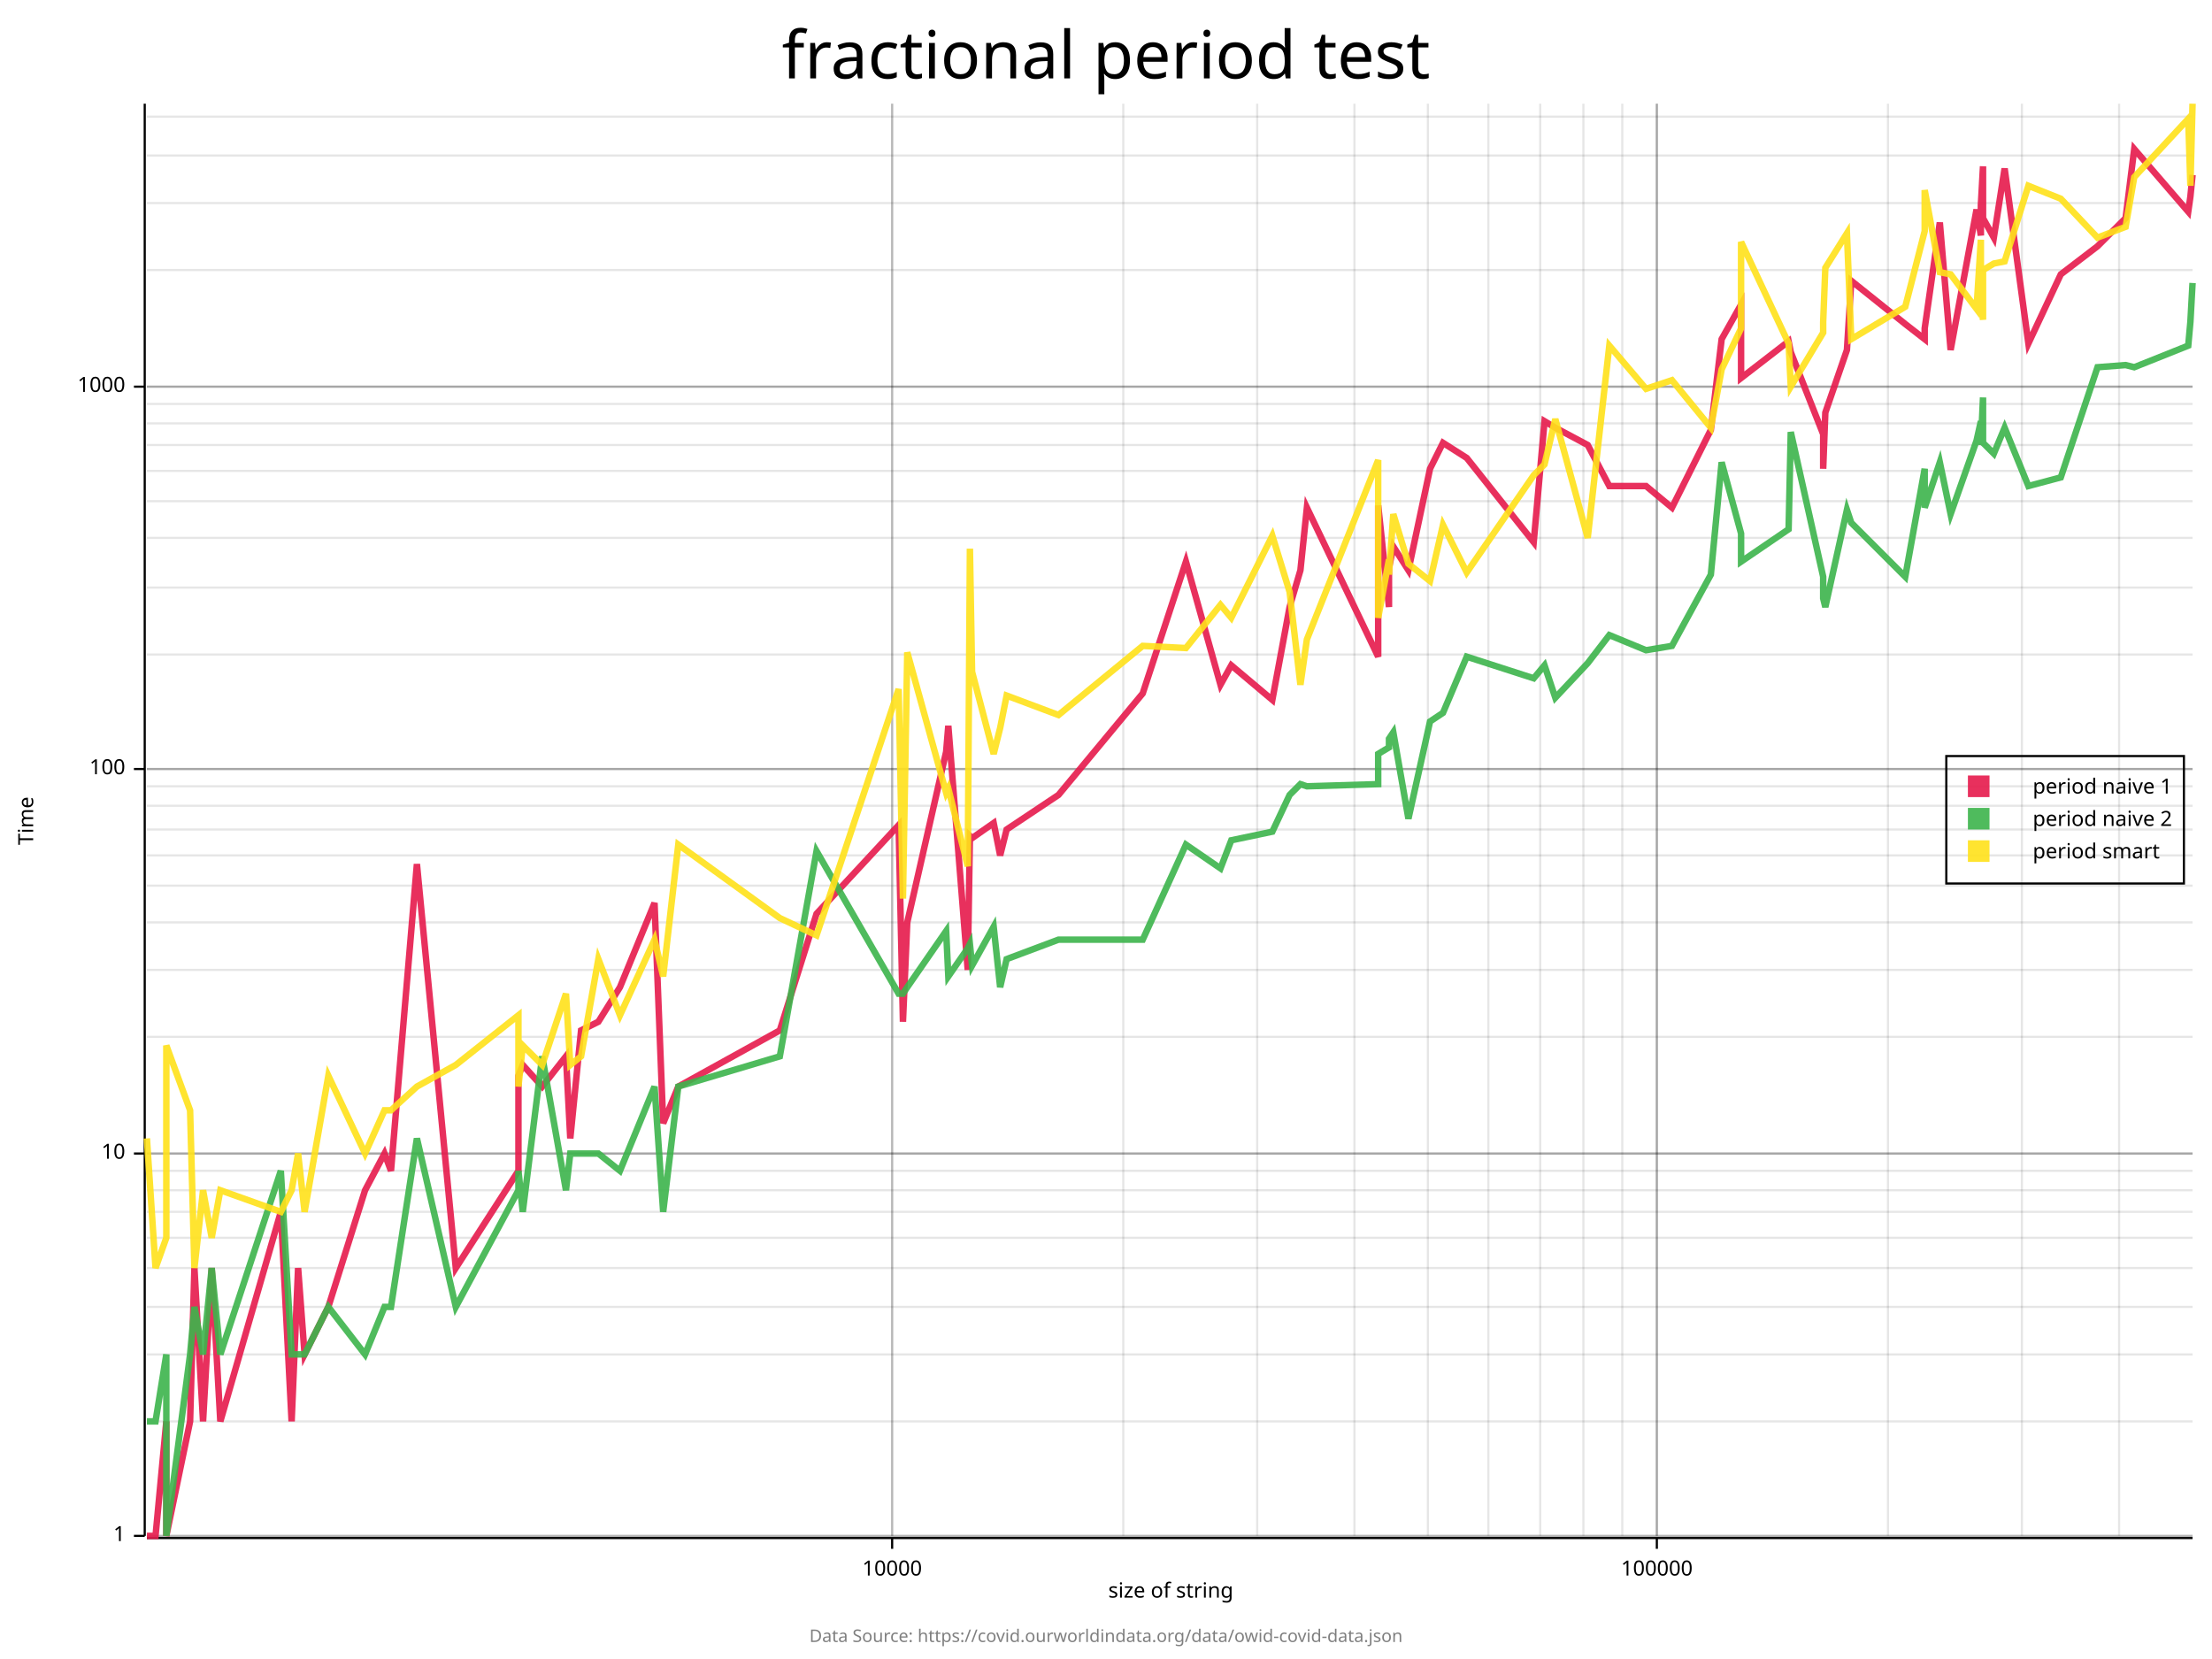
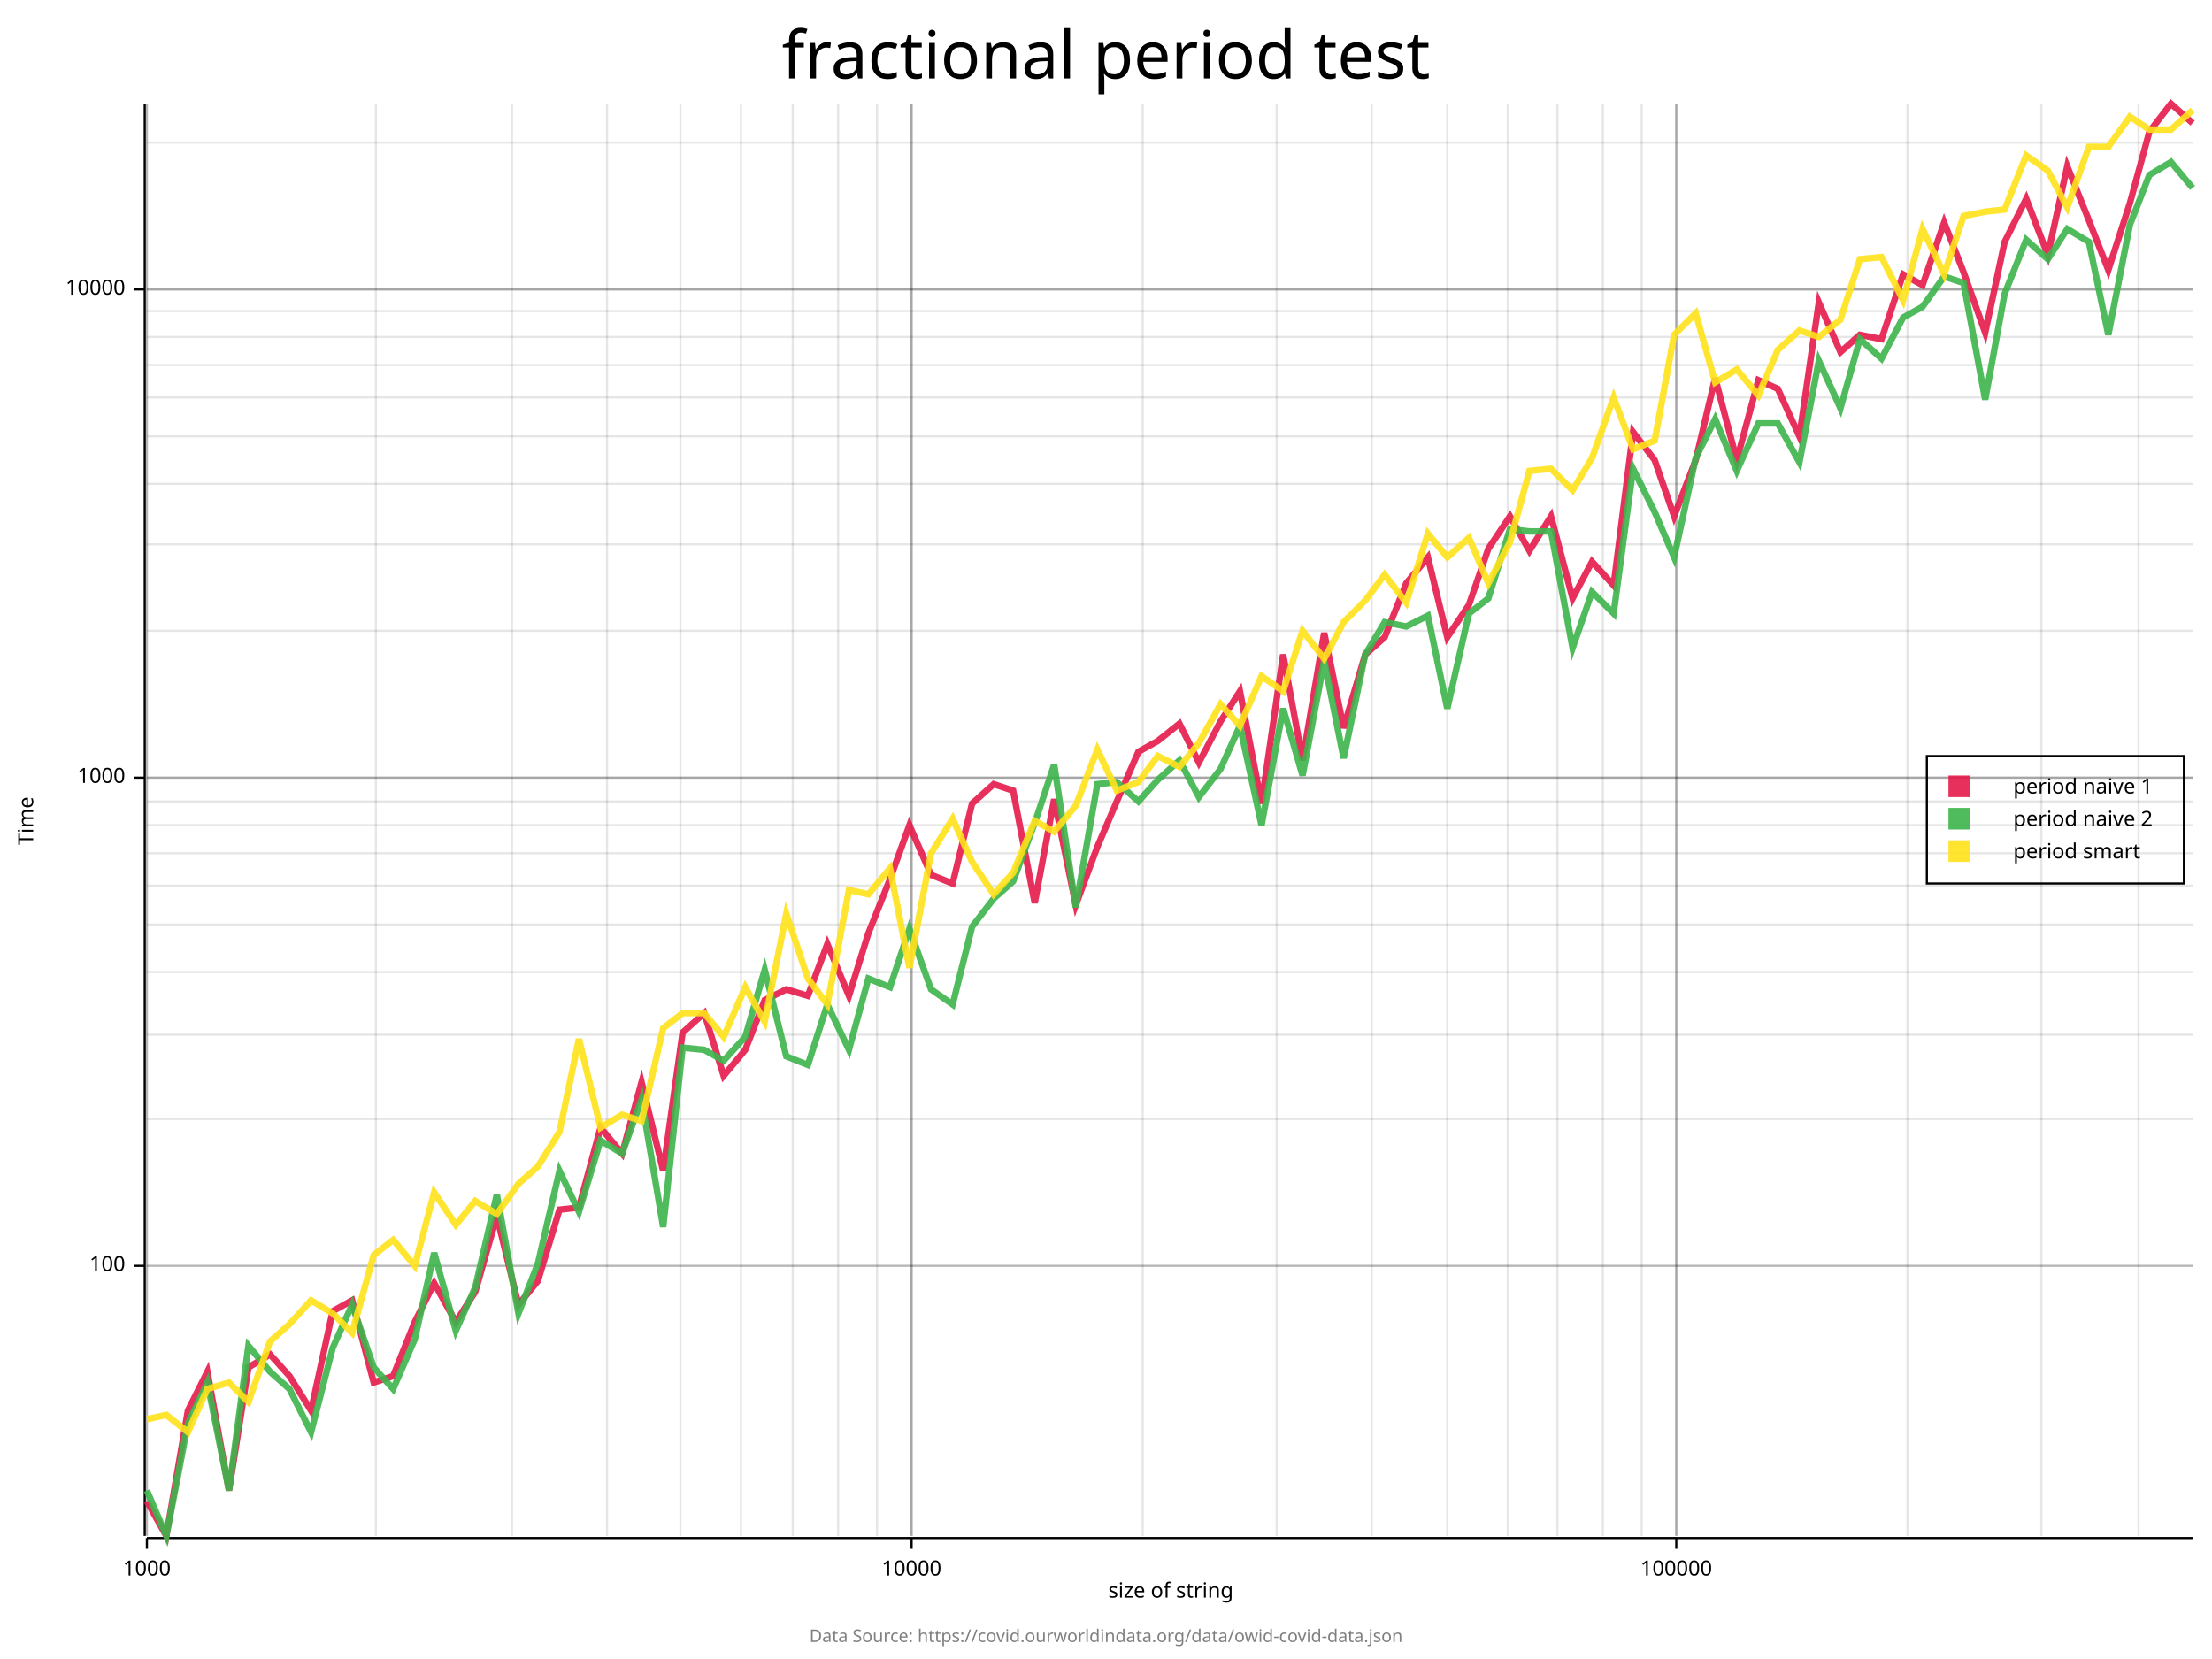
<svg xmlns="http://www.w3.org/2000/svg" width="1024" height="768" viewBox="0 0 1024 768">
  <rect x="0" y="0" width="1024" height="768" opacity="1" fill="#FFFFFF" stroke="none" />
  <text x="512" y="754" dy="0.76em" text-anchor="middle" font-family="sans-serif" font-size="8.065" opacity="0.5" fill="#000000">
Data Source: https://covid.ourworldindata.org/data/owid-covid-data.json
</text>
  <text x="512" y="13" dy="0.76em" text-anchor="middle" font-family="sans-serif" font-size="30.645" opacity="1" fill="#000000">
fractional period test
</text>
-   <line opacity="0.1" stroke="#000000" stroke-width="1" x1="413" y1="711" x2="413" y2="48" />
-   <line opacity="0.1" stroke="#000000" stroke-width="1" x1="520" y1="711" x2="520" y2="48" />
-   <line opacity="0.1" stroke="#000000" stroke-width="1" x1="582" y1="711" x2="582" y2="48" />
-   <line opacity="0.1" stroke="#000000" stroke-width="1" x1="627" y1="711" x2="627" y2="48" />
-   <line opacity="0.1" stroke="#000000" stroke-width="1" x1="661" y1="711" x2="661" y2="48" />
-   <line opacity="0.1" stroke="#000000" stroke-width="1" x1="689" y1="711" x2="689" y2="48" />
-   <line opacity="0.1" stroke="#000000" stroke-width="1" x1="713" y1="711" x2="713" y2="48" />
-   <line opacity="0.1" stroke="#000000" stroke-width="1" x1="733" y1="711" x2="733" y2="48" />
-   <line opacity="0.1" stroke="#000000" stroke-width="1" x1="751" y1="711" x2="751" y2="48" />
-   <line opacity="0.1" stroke="#000000" stroke-width="1" x1="767" y1="711" x2="767" y2="48" />
-   <line opacity="0.1" stroke="#000000" stroke-width="1" x1="767" y1="711" x2="767" y2="48" />
-   <line opacity="0.1" stroke="#000000" stroke-width="1" x1="874" y1="711" x2="874" y2="48" />
-   <line opacity="0.1" stroke="#000000" stroke-width="1" x1="936" y1="711" x2="936" y2="48" />
-   <line opacity="0.1" stroke="#000000" stroke-width="1" x1="981" y1="711" x2="981" y2="48" />
-   <line opacity="0.1" stroke="#000000" stroke-width="1" x1="68" y1="711" x2="1015" y2="711" />
-   <line opacity="0.1" stroke="#000000" stroke-width="1" x1="68" y1="658" x2="1015" y2="658" />
-   <line opacity="0.1" stroke="#000000" stroke-width="1" x1="68" y1="627" x2="1015" y2="627" />
-   <line opacity="0.1" stroke="#000000" stroke-width="1" x1="68" y1="605" x2="1015" y2="605" />
-   <line opacity="0.1" stroke="#000000" stroke-width="1" x1="68" y1="587" x2="1015" y2="587" />
-   <line opacity="0.1" stroke="#000000" stroke-width="1" x1="68" y1="573" x2="1015" y2="573" />
-   <line opacity="0.1" stroke="#000000" stroke-width="1" x1="68" y1="561" x2="1015" y2="561" />
-   <line opacity="0.1" stroke="#000000" stroke-width="1" x1="68" y1="551" x2="1015" y2="551" />
-   <line opacity="0.1" stroke="#000000" stroke-width="1" x1="68" y1="542" x2="1015" y2="542" />
-   <line opacity="0.1" stroke="#000000" stroke-width="1" x1="68" y1="534" x2="1015" y2="534" />
-   <line opacity="0.1" stroke="#000000" stroke-width="1" x1="68" y1="534" x2="1015" y2="534" />
-   <line opacity="0.1" stroke="#000000" stroke-width="1" x1="68" y1="480" x2="1015" y2="480" />
-   <line opacity="0.1" stroke="#000000" stroke-width="1" x1="68" y1="449" x2="1015" y2="449" />
-   <line opacity="0.1" stroke="#000000" stroke-width="1" x1="68" y1="427" x2="1015" y2="427" />
+   <line opacity="0.1" stroke="#000000" stroke-width="1" x1="68" y1="711" x2="68" y2="48" />
+   <line opacity="0.1" stroke="#000000" stroke-width="1" x1="174" y1="711" x2="174" y2="48" />
+   <line opacity="0.1" stroke="#000000" stroke-width="1" x1="237" y1="711" x2="237" y2="48" />
+   <line opacity="0.1" stroke="#000000" stroke-width="1" x1="281" y1="711" x2="281" y2="48" />
+   <line opacity="0.1" stroke="#000000" stroke-width="1" x1="315" y1="711" x2="315" y2="48" />
+   <line opacity="0.1" stroke="#000000" stroke-width="1" x1="343" y1="711" x2="343" y2="48" />
+   <line opacity="0.1" stroke="#000000" stroke-width="1" x1="367" y1="711" x2="367" y2="48" />
+   <line opacity="0.1" stroke="#000000" stroke-width="1" x1="388" y1="711" x2="388" y2="48" />
+   <line opacity="0.1" stroke="#000000" stroke-width="1" x1="406" y1="711" x2="406" y2="48" />
+   <line opacity="0.1" stroke="#000000" stroke-width="1" x1="422" y1="711" x2="422" y2="48" />
+   <line opacity="0.1" stroke="#000000" stroke-width="1" x1="422" y1="711" x2="422" y2="48" />
+   <line opacity="0.1" stroke="#000000" stroke-width="1" x1="529" y1="711" x2="529" y2="48" />
+   <line opacity="0.1" stroke="#000000" stroke-width="1" x1="591" y1="711" x2="591" y2="48" />
+   <line opacity="0.1" stroke="#000000" stroke-width="1" x1="635" y1="711" x2="635" y2="48" />
+   <line opacity="0.1" stroke="#000000" stroke-width="1" x1="670" y1="711" x2="670" y2="48" />
+   <line opacity="0.1" stroke="#000000" stroke-width="1" x1="698" y1="711" x2="698" y2="48" />
+   <line opacity="0.1" stroke="#000000" stroke-width="1" x1="721" y1="711" x2="721" y2="48" />
+   <line opacity="0.1" stroke="#000000" stroke-width="1" x1="742" y1="711" x2="742" y2="48" />
+   <line opacity="0.1" stroke="#000000" stroke-width="1" x1="760" y1="711" x2="760" y2="48" />
+   <line opacity="0.1" stroke="#000000" stroke-width="1" x1="776" y1="711" x2="776" y2="48" />
+   <line opacity="0.1" stroke="#000000" stroke-width="1" x1="776" y1="711" x2="776" y2="48" />
+   <line opacity="0.1" stroke="#000000" stroke-width="1" x1="883" y1="711" x2="883" y2="48" />
+   <line opacity="0.1" stroke="#000000" stroke-width="1" x1="945" y1="711" x2="945" y2="48" />
+   <line opacity="0.1" stroke="#000000" stroke-width="1" x1="990" y1="711" x2="990" y2="48" />
+   <line opacity="0.1" stroke="#000000" stroke-width="1" x1="68" y1="586" x2="1015" y2="586" />
+   <line opacity="0.1" stroke="#000000" stroke-width="1" x1="68" y1="518" x2="1015" y2="518" />
+   <line opacity="0.1" stroke="#000000" stroke-width="1" x1="68" y1="479" x2="1015" y2="479" />
+   <line opacity="0.1" stroke="#000000" stroke-width="1" x1="68" y1="450" x2="1015" y2="450" />
+   <line opacity="0.1" stroke="#000000" stroke-width="1" x1="68" y1="428" x2="1015" y2="428" />
  <line opacity="0.1" stroke="#000000" stroke-width="1" x1="68" y1="410" x2="1015" y2="410" />
-   <line opacity="0.1" stroke="#000000" stroke-width="1" x1="68" y1="396" x2="1015" y2="396" />
-   <line opacity="0.1" stroke="#000000" stroke-width="1" x1="68" y1="384" x2="1015" y2="384" />
-   <line opacity="0.1" stroke="#000000" stroke-width="1" x1="68" y1="373" x2="1015" y2="373" />
-   <line opacity="0.1" stroke="#000000" stroke-width="1" x1="68" y1="364" x2="1015" y2="364" />
-   <line opacity="0.1" stroke="#000000" stroke-width="1" x1="68" y1="356" x2="1015" y2="356" />
-   <line opacity="0.1" stroke="#000000" stroke-width="1" x1="68" y1="356" x2="1015" y2="356" />
-   <line opacity="0.1" stroke="#000000" stroke-width="1" x1="68" y1="303" x2="1015" y2="303" />
-   <line opacity="0.1" stroke="#000000" stroke-width="1" x1="68" y1="272" x2="1015" y2="272" />
-   <line opacity="0.1" stroke="#000000" stroke-width="1" x1="68" y1="249" x2="1015" y2="249" />
-   <line opacity="0.1" stroke="#000000" stroke-width="1" x1="68" y1="232" x2="1015" y2="232" />
-   <line opacity="0.1" stroke="#000000" stroke-width="1" x1="68" y1="218" x2="1015" y2="218" />
-   <line opacity="0.1" stroke="#000000" stroke-width="1" x1="68" y1="206" x2="1015" y2="206" />
-   <line opacity="0.1" stroke="#000000" stroke-width="1" x1="68" y1="196" x2="1015" y2="196" />
-   <line opacity="0.1" stroke="#000000" stroke-width="1" x1="68" y1="187" x2="1015" y2="187" />
-   <line opacity="0.1" stroke="#000000" stroke-width="1" x1="68" y1="179" x2="1015" y2="179" />
-   <line opacity="0.1" stroke="#000000" stroke-width="1" x1="68" y1="179" x2="1015" y2="179" />
-   <line opacity="0.1" stroke="#000000" stroke-width="1" x1="68" y1="125" x2="1015" y2="125" />
-   <line opacity="0.1" stroke="#000000" stroke-width="1" x1="68" y1="94" x2="1015" y2="94" />
-   <line opacity="0.1" stroke="#000000" stroke-width="1" x1="68" y1="72" x2="1015" y2="72" />
-   <line opacity="0.1" stroke="#000000" stroke-width="1" x1="68" y1="54" x2="1015" y2="54" />
+   <line opacity="0.1" stroke="#000000" stroke-width="1" x1="68" y1="395" x2="1015" y2="395" />
+   <line opacity="0.1" stroke="#000000" stroke-width="1" x1="68" y1="382" x2="1015" y2="382" />
+   <line opacity="0.1" stroke="#000000" stroke-width="1" x1="68" y1="371" x2="1015" y2="371" />
+   <line opacity="0.1" stroke="#000000" stroke-width="1" x1="68" y1="360" x2="1015" y2="360" />
+   <line opacity="0.1" stroke="#000000" stroke-width="1" x1="68" y1="360" x2="1015" y2="360" />
+   <line opacity="0.1" stroke="#000000" stroke-width="1" x1="68" y1="292" x2="1015" y2="292" />
+   <line opacity="0.1" stroke="#000000" stroke-width="1" x1="68" y1="252" x2="1015" y2="252" />
+   <line opacity="0.1" stroke="#000000" stroke-width="1" x1="68" y1="224" x2="1015" y2="224" />
+   <line opacity="0.1" stroke="#000000" stroke-width="1" x1="68" y1="202" x2="1015" y2="202" />
+   <line opacity="0.1" stroke="#000000" stroke-width="1" x1="68" y1="184" x2="1015" y2="184" />
+   <line opacity="0.1" stroke="#000000" stroke-width="1" x1="68" y1="169" x2="1015" y2="169" />
+   <line opacity="0.1" stroke="#000000" stroke-width="1" x1="68" y1="156" x2="1015" y2="156" />
+   <line opacity="0.1" stroke="#000000" stroke-width="1" x1="68" y1="144" x2="1015" y2="144" />
+   <line opacity="0.1" stroke="#000000" stroke-width="1" x1="68" y1="134" x2="1015" y2="134" />
+   <line opacity="0.1" stroke="#000000" stroke-width="1" x1="68" y1="134" x2="1015" y2="134" />
+   <line opacity="0.1" stroke="#000000" stroke-width="1" x1="68" y1="66" x2="1015" y2="66" />
  <text x="8" y="380" dy="0.76em" text-anchor="middle" font-family="sans-serif" font-size="9.677" opacity="1" fill="#000000" transform="rotate(270, 8, 380)">
Time
</text>
  <text x="542" y="742" dy="-0.5ex" text-anchor="middle" font-family="sans-serif" font-size="9.677" opacity="1" fill="#000000">
size of string
</text>
-   <line opacity="0.2" stroke="#000000" stroke-width="1" x1="413" y1="711" x2="413" y2="48" />
-   <line opacity="0.2" stroke="#000000" stroke-width="1" x1="767" y1="711" x2="767" y2="48" />
-   <line opacity="0.2" stroke="#000000" stroke-width="1" x1="68" y1="711" x2="1015" y2="711" />
-   <line opacity="0.2" stroke="#000000" stroke-width="1" x1="68" y1="534" x2="1015" y2="534" />
-   <line opacity="0.2" stroke="#000000" stroke-width="1" x1="68" y1="356" x2="1015" y2="356" />
-   <line opacity="0.2" stroke="#000000" stroke-width="1" x1="68" y1="179" x2="1015" y2="179" />
+   <line opacity="0.2" stroke="#000000" stroke-width="1" x1="68" y1="711" x2="68" y2="48" />
+   <line opacity="0.2" stroke="#000000" stroke-width="1" x1="422" y1="711" x2="422" y2="48" />
+   <line opacity="0.2" stroke="#000000" stroke-width="1" x1="776" y1="711" x2="776" y2="48" />
+   <line opacity="0.2" stroke="#000000" stroke-width="1" x1="68" y1="586" x2="1015" y2="586" />
+   <line opacity="0.2" stroke="#000000" stroke-width="1" x1="68" y1="360" x2="1015" y2="360" />
+   <line opacity="0.2" stroke="#000000" stroke-width="1" x1="68" y1="134" x2="1015" y2="134" />
  <polyline fill="none" opacity="1" stroke="#000000" stroke-width="1" points="67,48 67,711 " />
-   <text x="58" y="711" dy="0.5ex" text-anchor="end" font-family="sans-serif" font-size="9.677" opacity="1" fill="#000000">
- 1
- </text>
-   <polyline fill="none" opacity="1" stroke="#000000" stroke-width="1" points="62,711 67,711 " />
-   <text x="58" y="534" dy="0.5ex" text-anchor="end" font-family="sans-serif" font-size="9.677" opacity="1" fill="#000000">
- 10
- </text>
-   <polyline fill="none" opacity="1" stroke="#000000" stroke-width="1" points="62,534 67,534 " />
-   <text x="58" y="356" dy="0.5ex" text-anchor="end" font-family="sans-serif" font-size="9.677" opacity="1" fill="#000000">
+   <text x="58" y="586" dy="0.5ex" text-anchor="end" font-family="sans-serif" font-size="9.677" opacity="1" fill="#000000">
100
</text>
-   <polyline fill="none" opacity="1" stroke="#000000" stroke-width="1" points="62,356 67,356 " />
-   <text x="58" y="179" dy="0.5ex" text-anchor="end" font-family="sans-serif" font-size="9.677" opacity="1" fill="#000000">
+   <polyline fill="none" opacity="1" stroke="#000000" stroke-width="1" points="62,586 67,586 " />
+   <text x="58" y="360" dy="0.5ex" text-anchor="end" font-family="sans-serif" font-size="9.677" opacity="1" fill="#000000">
1000
</text>
-   <polyline fill="none" opacity="1" stroke="#000000" stroke-width="1" points="62,179 67,179 " />
-   <polyline fill="none" opacity="1" stroke="#000000" stroke-width="1" points="68,712 1015,712 " />
-   <text x="413" y="722" dy="0.76em" text-anchor="middle" font-family="sans-serif" font-size="9.677" opacity="1" fill="#000000">
+   <polyline fill="none" opacity="1" stroke="#000000" stroke-width="1" points="62,360 67,360 " />
+   <text x="58" y="134" dy="0.5ex" text-anchor="end" font-family="sans-serif" font-size="9.677" opacity="1" fill="#000000">
10000
</text>
-   <polyline fill="none" opacity="1" stroke="#000000" stroke-width="1" points="413,712 413,717 " />
-   <text x="767" y="722" dy="0.76em" text-anchor="middle" font-family="sans-serif" font-size="9.677" opacity="1" fill="#000000">
+   <polyline fill="none" opacity="1" stroke="#000000" stroke-width="1" points="62,134 67,134 " />
+   <polyline fill="none" opacity="1" stroke="#000000" stroke-width="1" points="68,712 1015,712 " />
+   <text x="68" y="722" dy="0.76em" text-anchor="middle" font-family="sans-serif" font-size="9.677" opacity="1" fill="#000000">
+ 1000
+ </text>
+   <polyline fill="none" opacity="1" stroke="#000000" stroke-width="1" points="68,712 68,717 " />
+   <text x="422" y="722" dy="0.76em" text-anchor="middle" font-family="sans-serif" font-size="9.677" opacity="1" fill="#000000">
+ 10000
+ </text>
+   <polyline fill="none" opacity="1" stroke="#000000" stroke-width="1" points="422,712 422,717 " />
+   <text x="776" y="722" dy="0.76em" text-anchor="middle" font-family="sans-serif" font-size="9.677" opacity="1" fill="#000000">
100000
</text>
-   <polyline fill="none" opacity="1" stroke="#000000" stroke-width="1" points="767,712 767,717 " />
-   <polyline fill="none" opacity="0.9" stroke="#E6194B" stroke-width="3" points="68,711 72,711 77,658 77,711 88,658 90,587 94,658 98,587 102,658 130,561 135,658 138,587 141,627 152,605 169,551 178,534 181,542 193,400 211,587 240,542 240,498 242,493 251,503 262,489 264,527 269,477 277,473 287,457 303,418 307,520 314,503 361,477 378,423 416,382 418,473 420,427 438,348 439,336 448,449 449,387 450,388 460,381 463,396 466,384 490,368 529,321 549,260 565,317 570,308 589,324 597,281 602,264 605,235 638,304 638,234 643,281 643,263 645,253 652,264 662,217 668,205 679,212 710,251 715,195 720,198 735,206 745,225 762,225 774,235 792,199 797,157 806,141 806,175 828,158 829,163 844,201 844,217 845,191 855,162 857,130 882,150 891,157 891,152 898,103 903,162 915,97 917,109 917,95 918,77 918,101 923,110 928,78 939,159 954,127 971,114 984,101 988,69 1013,98 1014,91 1015,81 " />
-   <polyline fill="none" opacity="0.9" stroke="#3CB44B" stroke-width="3" points="68,658 72,658 77,627 77,711 88,627 90,605 94,627 98,587 102,627 130,542 135,627 138,627 141,627 152,605 169,627 178,605 181,605 193,527 211,605 240,551 240,542 242,561 251,489 262,551 264,534 269,534 277,534 287,542 303,503 307,561 314,503 361,489 378,394 416,460 418,460 420,457 438,431 439,452 448,439 449,437 450,447 460,429 463,457 466,444 490,435 529,435 549,391 565,402 570,389 589,385 597,368 602,363 605,364 638,363 638,349 643,346 643,342 645,339 652,379 662,334 668,330 679,304 710,314 715,308 720,323 735,307 745,294 762,301 774,299 792,266 797,214 806,247 806,260 828,245 829,200 844,267 844,277 845,281 855,236 857,242 882,267 891,217 891,235 898,214 903,238 915,204 917,195 917,206 918,184 918,205 923,210 928,198 939,225 954,221 971,170 984,169 988,170 1013,160 1014,149 1015,131 " />
-   <polyline fill="none" opacity="0.9" stroke="#FFE119" stroke-width="3" points="68,527 72,587 77,573 77,484 88,514 90,587 94,551 98,573 102,551 130,561 135,551 138,534 141,561 152,498 169,534 178,514 181,514 193,503 211,493 240,470 240,503 242,484 251,493 262,460 264,493 269,489 277,444 287,470 303,435 307,452 314,391 361,425 378,433 416,319 418,416 420,302 438,367 439,365 448,401 449,254 450,311 460,349 463,337 466,322 490,331 529,299 549,300 565,280 570,286 589,248 597,274 602,317 605,296 638,213 638,286 643,259 643,266 645,238 652,261 662,269 668,243 679,265 710,220 715,215 720,194 735,249 745,160 762,180 774,176 792,198 797,171 806,152 806,112 828,159 829,179 844,154 844,149 845,124 855,108 857,157 882,142 891,107 891,88 898,126 903,127 915,143 917,111 917,141 918,148 918,125 923,122 928,121 939,86 954,92 971,110 984,105 988,82 1013,55 1014,86 1015,48 " />
-   <rect x="901" y="350" width="110" height="59" opacity="1" fill="none" stroke="#000000" />
-   <text x="941" y="360" dy="0.76em" text-anchor="start" font-family="sans-serif" font-size="9.677" opacity="1" fill="#000000">
+   <polyline fill="none" opacity="1" stroke="#000000" stroke-width="1" points="776,712 776,717 " />
+   <polyline fill="none" opacity="0.9" stroke="#E6194B" stroke-width="3" points="68,695 77,711 87,653 96,635 106,690 115,633 125,627 134,637 144,653 154,607 163,602 173,640 182,637 192,612 201,594 211,612 220,598 230,563 240,604 249,593 259,560 268,559 278,522 288,534 297,501 307,542 316,478 326,469 335,498 345,486 354,463 364,458 374,461 383,437 393,461 402,432 412,407 421,382 431,405 441,409 450,372 460,363 469,366 479,418 488,370 498,419 508,392 517,371 527,348 536,343 546,335 555,353 565,334 574,320 584,372 594,303 603,352 613,293 622,337 632,303 641,295 651,270 661,258 670,295 680,280 689,254 699,239 708,255 718,239 728,277 737,260 747,271 756,200 766,213 775,239 785,213 794,175 804,213 814,176 823,180 833,202 842,140 852,163 861,155 871,157 881,127 890,132 900,103 909,126 919,154 928,112 938,92 948,118 957,77 967,102 976,125 986,94 995,61 1005,48 1015,57 " />
+   <polyline fill="none" opacity="0.9" stroke="#3CB44B" stroke-width="3" points="68,690 77,711 87,659 96,640 106,690 115,623 125,635 134,643 144,663 154,624 163,604 173,633 182,643 192,620 201,580 211,616 220,596 230,553 240,608 249,585 259,542 268,561 278,528 288,534 297,509 307,568 316,485 326,486 335,491 345,480 354,449 364,489 374,493 383,465 393,486 402,453 412,457 421,430 431,458 441,465 450,429 460,416 469,408 479,381 488,354 498,420 508,363 517,362 527,371 536,361 546,352 555,369 565,356 574,336 584,382 594,328 603,359 613,306 622,351 632,303 641,288 651,290 661,285 670,328 680,284 689,277 699,245 708,246 718,246 728,300 737,274 747,284 756,217 766,237 775,258 785,212 794,194 804,218 814,196 823,196 833,214 842,167 852,189 861,157 871,166 881,147 890,142 900,128 909,131 919,185 928,136 938,111 948,120 957,106 967,112 976,155 986,104 995,81 1005,75 1015,87 " />
+   <polyline fill="none" opacity="0.9" stroke="#FFE119" stroke-width="3" points="68,657 77,655 87,663 96,643 106,640 115,649 125,621 134,613 144,602 154,608 163,617 173,581 182,574 192,586 201,552 211,567 220,556 230,562 240,548 249,540 259,524 268,481 278,522 288,516 297,519 307,476 316,469 326,469 335,480 345,457 354,473 364,423 374,453 383,465 393,412 402,414 412,402 421,448 431,395 441,379 450,399 460,414 469,404 479,380 488,385 498,373 508,347 517,366 527,362 536,350 546,355 555,344 565,326 574,336 584,313 594,320 603,292 613,305 622,288 632,278 641,266 651,279 661,247 670,258 680,249 689,270 699,251 708,218 718,217 728,227 737,212 747,184 756,208 766,204 775,155 785,145 794,177 804,171 814,183 823,162 833,153 842,156 852,148 861,120 871,119 881,139 890,106 900,127 909,100 919,98 928,97 938,72 948,79 957,96 967,68 976,68 986,54 995,60 1005,60 1015,51 " />
+   <rect x="892" y="350" width="119" height="59" opacity="1" fill="none" stroke="#000000" />
+   <text x="932" y="360" dy="0.76em" text-anchor="start" font-family="sans-serif" font-size="9.677" opacity="1" fill="#000000">
period naive 1
</text>
-   <text x="941" y="375" dy="0.76em" text-anchor="start" font-family="sans-serif" font-size="9.677" opacity="1" fill="#000000">
+   <text x="932" y="375" dy="0.76em" text-anchor="start" font-family="sans-serif" font-size="9.677" opacity="1" fill="#000000">
period naive 2
</text>
-   <text x="941" y="390" dy="0.76em" text-anchor="start" font-family="sans-serif" font-size="9.677" opacity="1" fill="#000000">
+   <text x="932" y="390" dy="0.76em" text-anchor="start" font-family="sans-serif" font-size="9.677" opacity="1" fill="#000000">
period smart
</text>
-   <rect x="911" y="359" width="10" height="10" opacity="0.9" fill="#E6194B" stroke="none" />
-   <rect x="911" y="374" width="10" height="10" opacity="0.9" fill="#3CB44B" stroke="none" />
-   <rect x="911" y="389" width="10" height="10" opacity="0.9" fill="#FFE119" stroke="none" />
+   <rect x="902" y="359" width="10" height="10" opacity="0.9" fill="#E6194B" stroke="none" />
+   <rect x="902" y="374" width="10" height="10" opacity="0.9" fill="#3CB44B" stroke="none" />
+   <rect x="902" y="389" width="10" height="10" opacity="0.9" fill="#FFE119" stroke="none" />
</svg>
